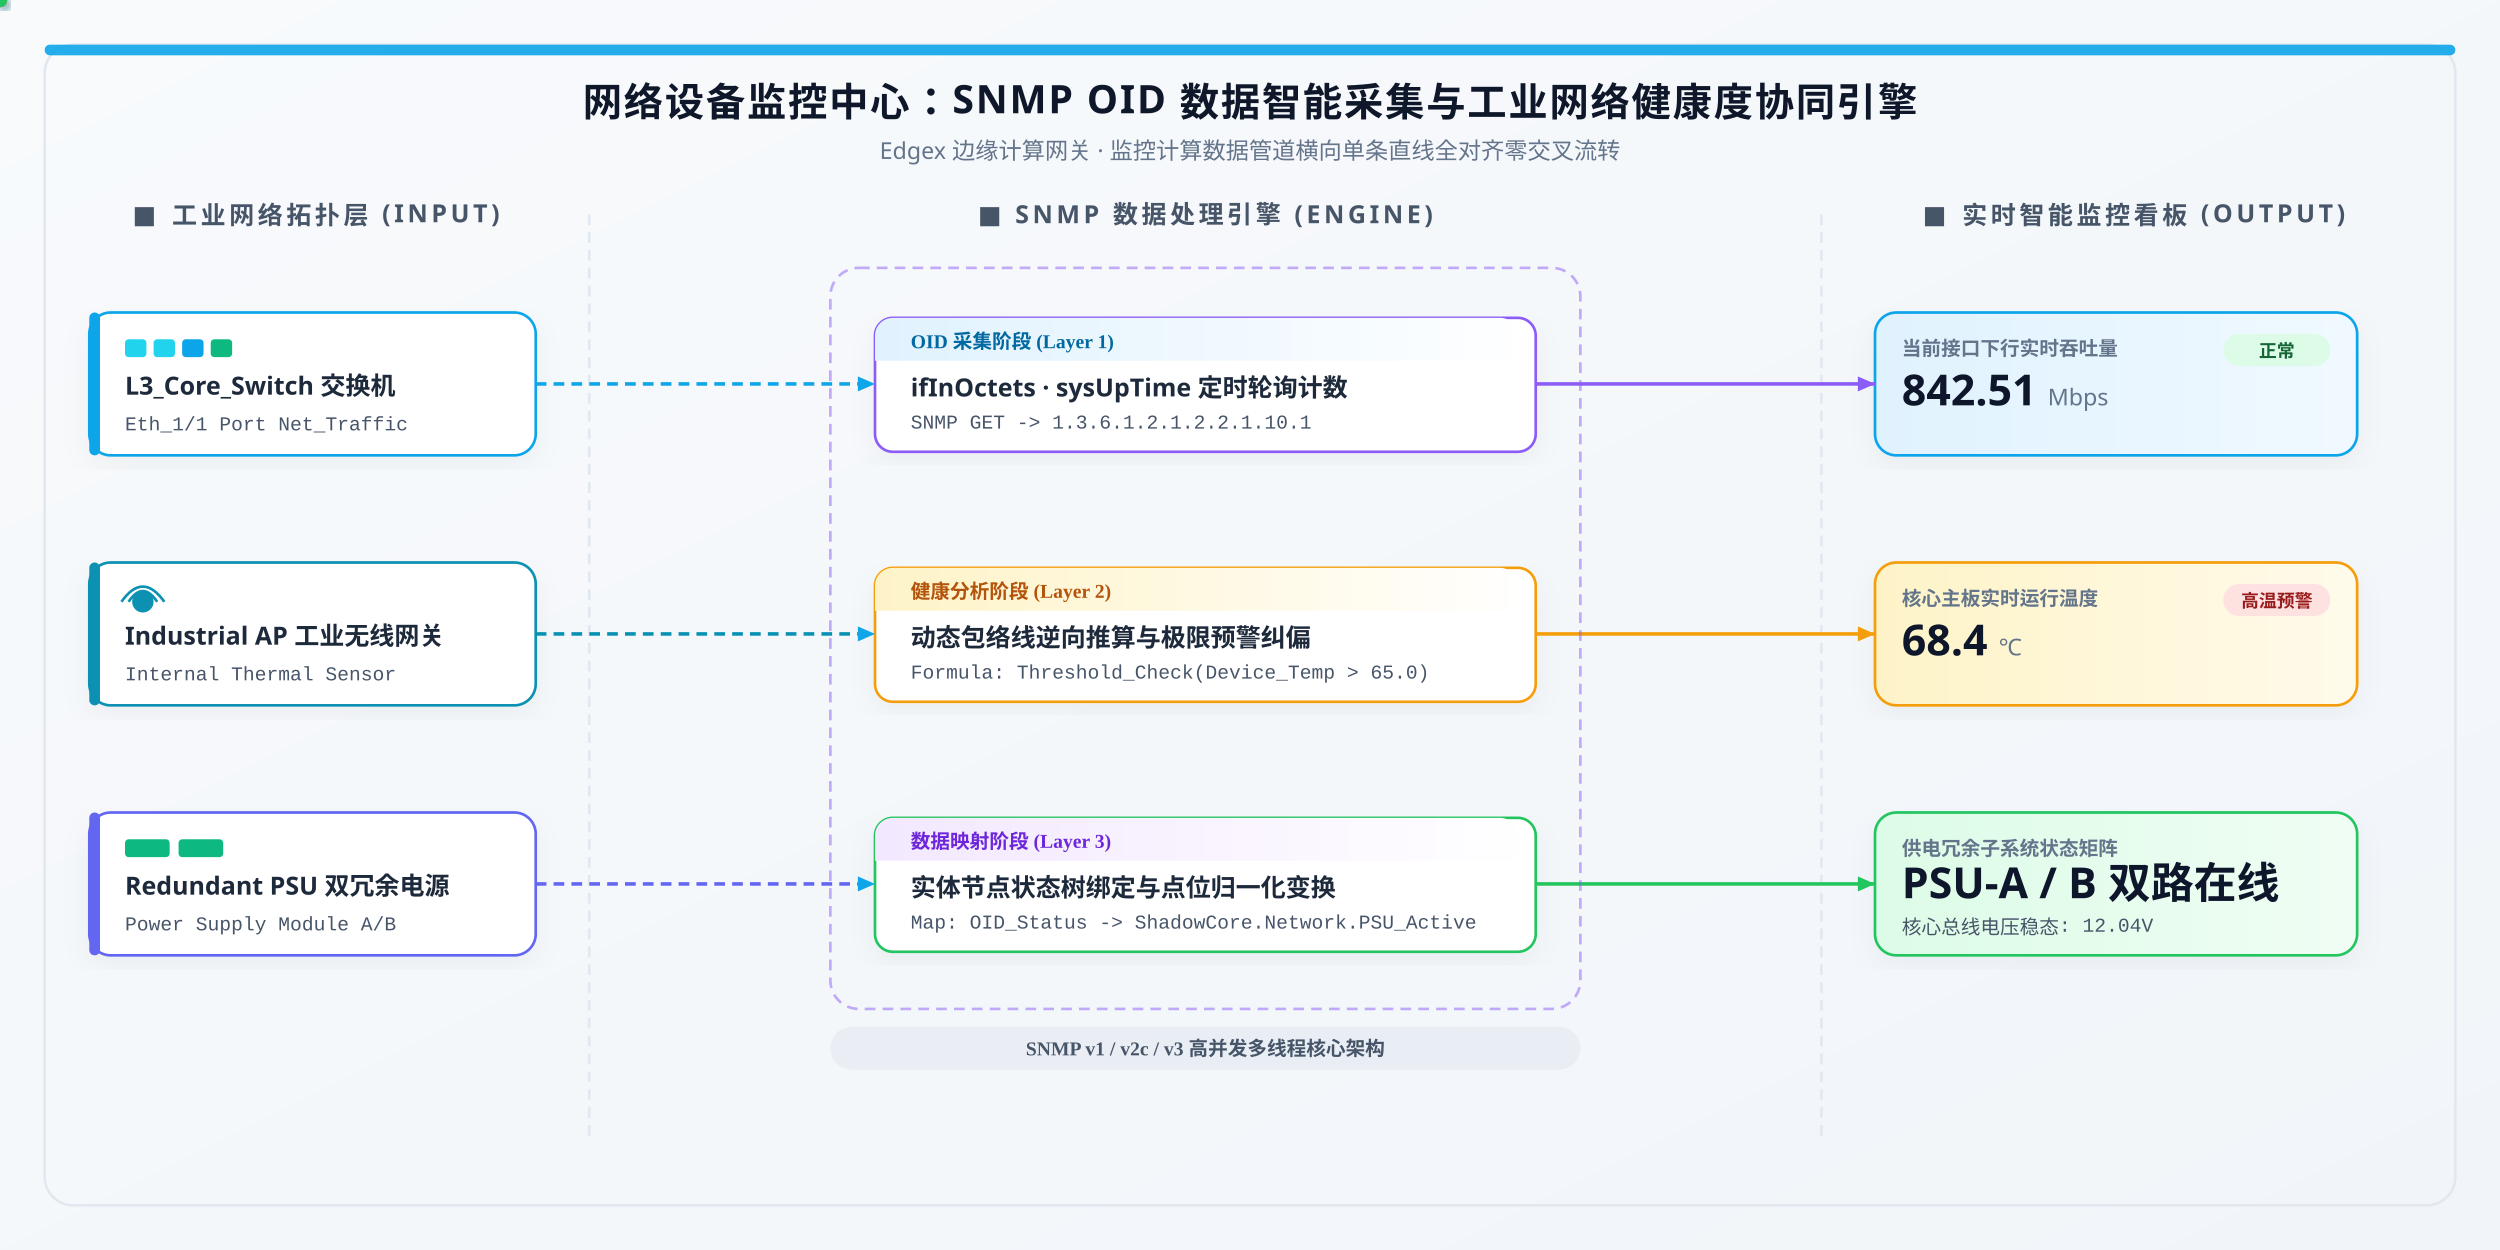
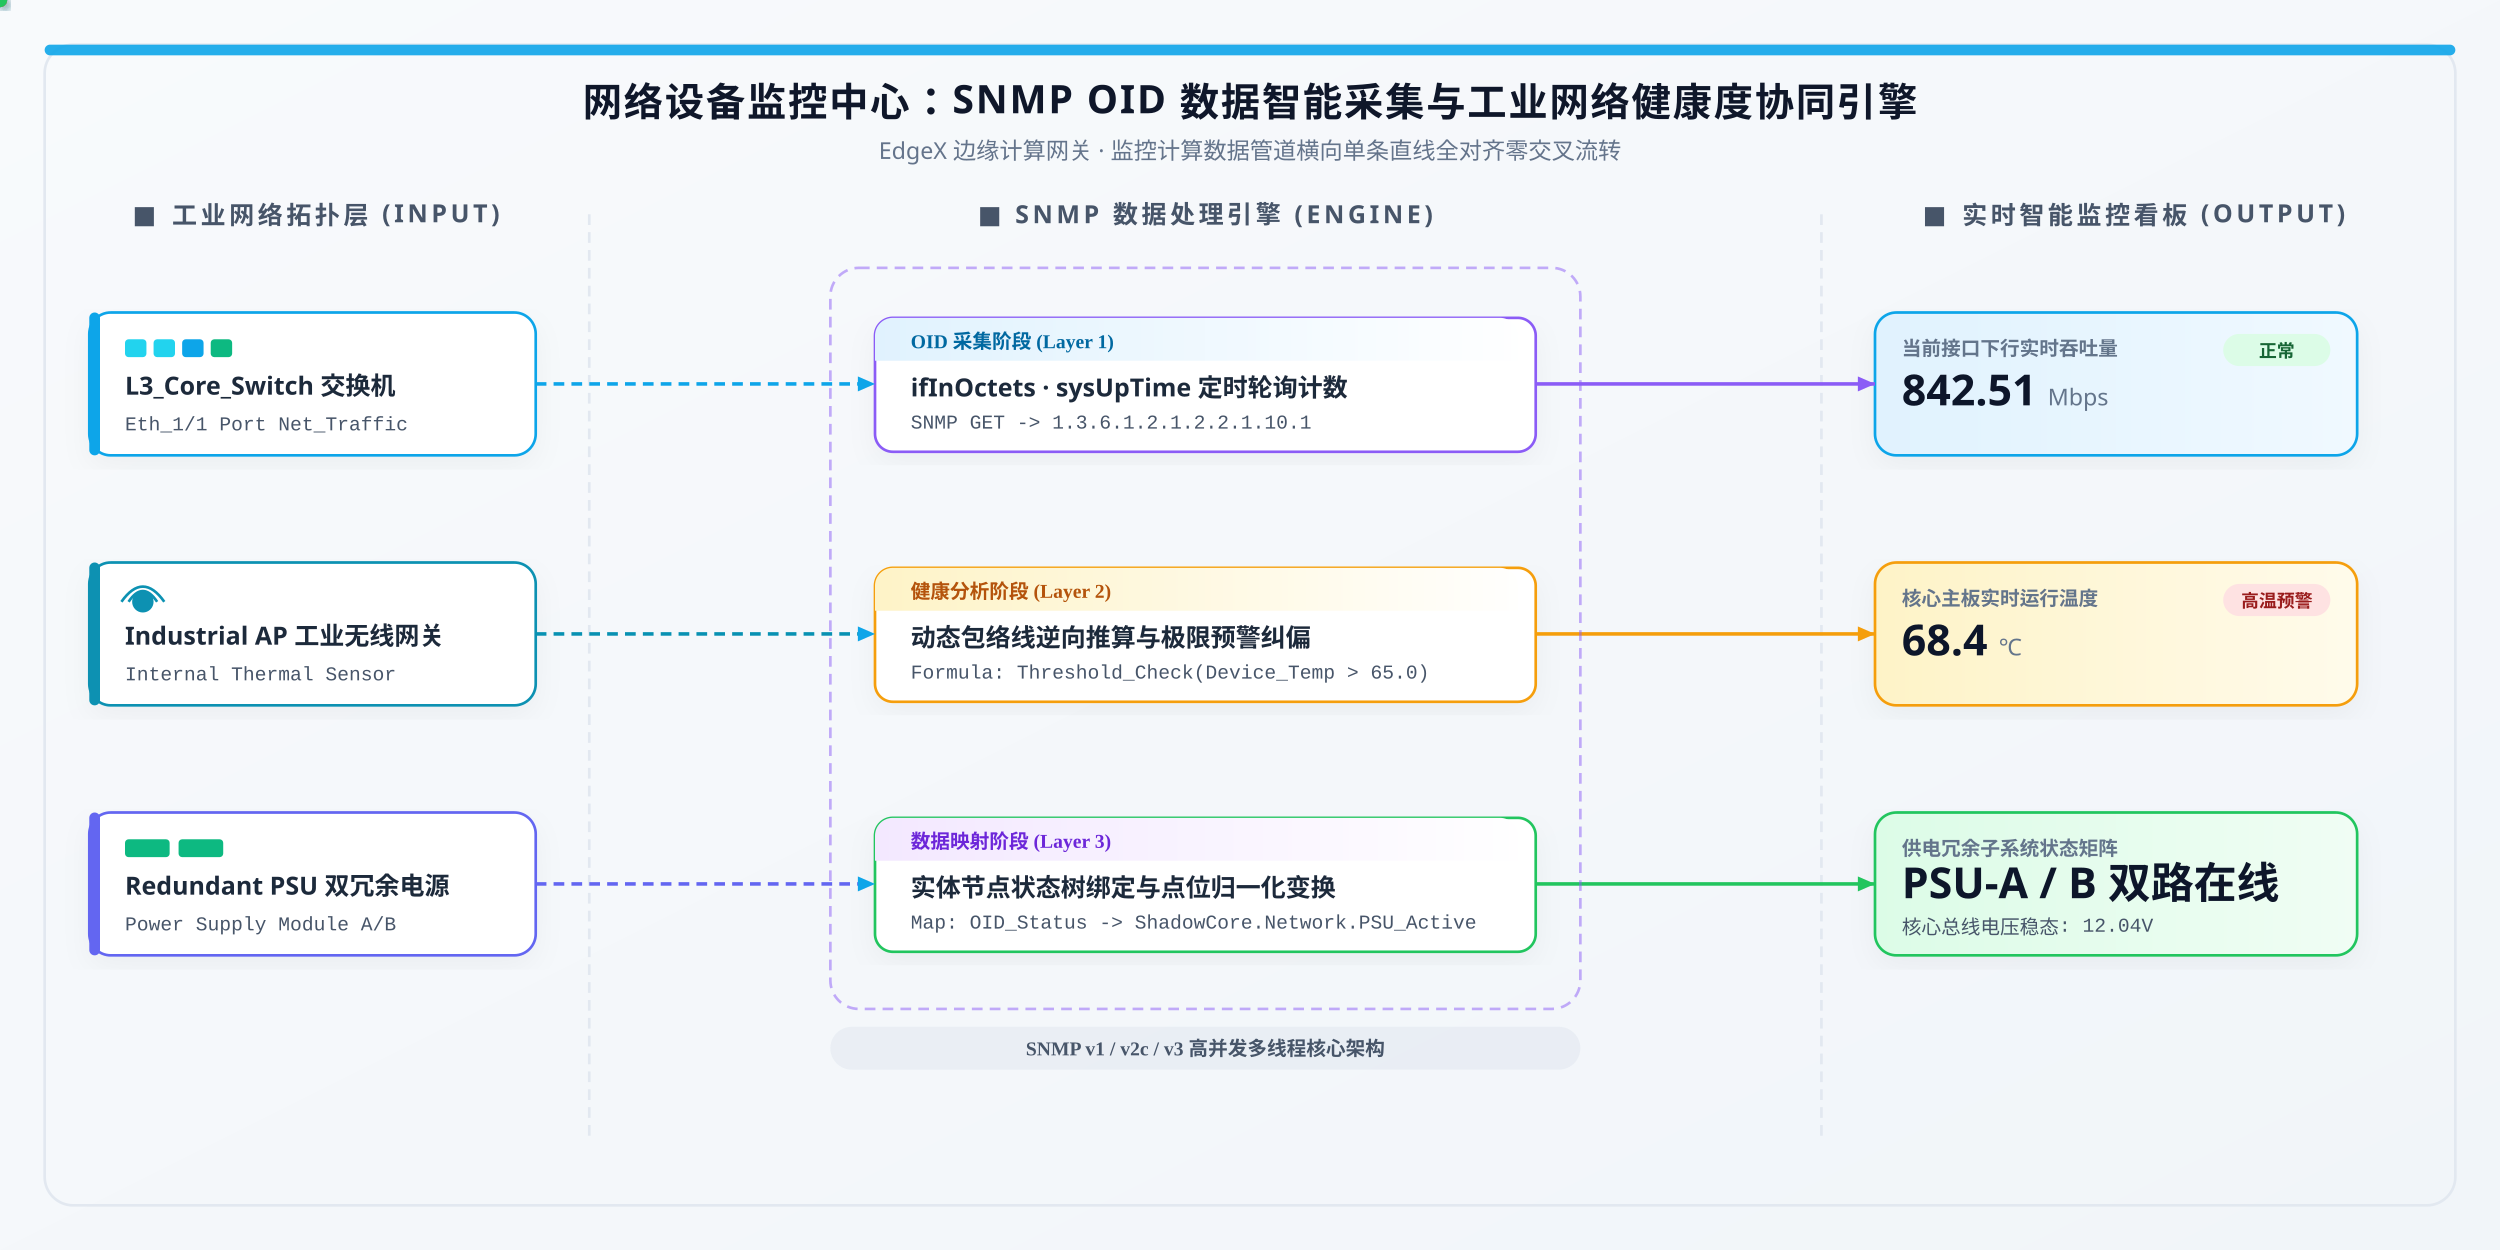
<svg xmlns="http://www.w3.org/2000/svg" width="1400" height="700" viewBox="0 0 1400 700">
  <defs>
    <linearGradient id="bg_gradient" x1="0%" y1="0%" x2="100%" y2="100%">
      <stop offset="0%" stop-color="#f8fafc" />
      <stop offset="100%" stop-color="#f1f5f9" />
    </linearGradient>
    <filter id="card_shadow" x="-10%" y="-10%" width="120%" height="120%">
      <feDropShadow dx="0" dy="6" stdDeviation="8" flood-color="#0f172a" flood-opacity="0.04" />
    </filter>
    <filter id="net_glow" x="-20%" y="-20%" width="140%" height="140%">
      <feGaussianBlur stdDeviation="3" result="blur" />
      <feComposite in="SourceGraphic" in2="blur" operator="over" />
    </filter>
    <clipPath id="clip_net_a">
      <rect width="360" height="75" rx="10" />
    </clipPath>
    <clipPath id="clip_net_b">
      <rect width="360" height="75" rx="10" />
    </clipPath>
    <clipPath id="clip_net_c">
      <rect width="360" height="75" rx="10" />
    </clipPath>
    <linearGradient id="grad_blue" x1="0" y1="0" x2="1" y2="0">
      <stop offset="0%" stop-color="#e0f2fe" />
      <stop offset="100%" stop-color="#f0f9ff" />
    </linearGradient>
    <linearGradient id="grad_amber" x1="0" y1="0" x2="1" y2="0">
      <stop offset="0%" stop-color="#fef3c7" />
      <stop offset="100%" stop-color="#fffbeb" />
    </linearGradient>
    <linearGradient id="grad_green" x1="0" y1="0" x2="1" y2="0">
      <stop offset="0%" stop-color="#dcfce7" />
      <stop offset="100%" stop-color="#f0fdf4" />
    </linearGradient>
    <linearGradient id="title_blue" x1="0" y1="0" x2="1" y2="0">
      <stop offset="0%" stop-color="#e0f2fe" />
      <stop offset="100%" stop-color="#ffffff" />
    </linearGradient>
    <linearGradient id="title_amber" x1="0" y1="0" x2="1" y2="0">
      <stop offset="0%" stop-color="#fef3c7" />
      <stop offset="100%" stop-color="#ffffff" />
    </linearGradient>
    <linearGradient id="title_purple" x1="0" y1="0" x2="1" y2="0">
      <stop offset="0%" stop-color="#f3e8ff" />
      <stop offset="100%" stop-color="#ffffff" />
    </linearGradient>
    <marker id="arrow_blue" viewBox="0 0 10 10" refX="8" refY="5" markerWidth="6" markerHeight="6" orient="auto">
      <path d="M0 1.5 L8 5 L0 8.5 Z" fill="#0ea5e9" />
    </marker>
    <marker id="arrow_purple" viewBox="0 0 10 10" refX="8" refY="5" markerWidth="6" markerHeight="6" orient="auto">
      <path d="M0 1.5 L8 5 L0 8.5 Z" fill="#8b5cf6" />
    </marker>
    <marker id="arrow_amber" viewBox="0 0 10 10" refX="8" refY="5" markerWidth="6" markerHeight="6" orient="auto">
      <path d="M0 1.5 L8 5 L0 8.5 Z" fill="#f59e0b" />
    </marker>
    <marker id="arrow_green" viewBox="0 0 10 10" refX="8" refY="5" markerWidth="6" markerHeight="6" orient="auto">
      <path d="M0 1.5 L8 5 L0 8.5 Z" fill="#22c55e" />
    </marker>
    <style>
      .main-title { fill:#0f172a; font-family:'Segoe UI','Microsoft YaHei',sans-serif; font-weight:800; font-size:22px; letter-spacing:1px; }
      .section-subtitle { fill:#64748b; font-family:'Segoe UI','Microsoft YaHei',sans-serif; font-size:13px; font-weight:400; }
      .section-title { fill:#475569; font-family:'Segoe UI','Microsoft YaHei',sans-serif; font-weight:700; font-size:14px; letter-spacing:2px; }
      .lbl { fill:#1e293b; font-family:'Segoe UI','Microsoft YaHei',sans-serif; font-size:14px; font-weight:600; }
      .code { fill:#475569; font-family:'Consolas','Courier New',monospace; font-size:11px; }
      .val { fill:#0f172a; font-family:'Segoe UI',sans-serif; font-weight:800; font-size:24px; }
      .unit { fill:#64748b; font-size:13px; font-weight:500; }
      .chart-lbl { fill:#64748b; font-family:'Segoe UI','Microsoft YaHei',sans-serif; font-size:11px; font-weight:600; }
      .pulse { animation: blink 1.2s ease-in-out infinite; }
      @keyframes blink { 0%,100%{opacity:1} 50%{opacity:0.4} }
      .dash-line { stroke-dasharray: 6 4; animation: march 1.5s linear infinite; }
      @keyframes march { to { stroke-dashoffset: -20; } }
    </style>
  </defs>
  <rect width="1400" height="700" fill="url(#bg_gradient)" />
  <rect x="25" y="25" width="1350" height="650" rx="16" fill="none" stroke="#e2e8f0" stroke-width="1.5" />
  <rect x="25" y="25" width="1350" height="6" rx="3" fill="#0ea5e9" opacity="0.9" />
  <g transform="translate(700, 65)" text-anchor="middle">
    <text class="main-title">网络设备监控中心：SNMP OID 数据智能采集与工业网络健康度协同引擎</text>
-     <text y="24" class="section-subtitle">Edgex 边缘计算网关 · 监控计算数据管道横向单条直线全对齐零交叉流转</text>
+     <text y="24" class="section-subtitle">EdgeX 边缘计算网关 · 监控计算数据管道横向单条直线全对齐零交叉流转</text>
  </g>
  <line x1="330" y1="120" x2="330" y2="640" stroke="#e2e8f0" stroke-width="1.5" stroke-dasharray="6 4" />
  <line x1="1020" y1="120" x2="1020" y2="640" stroke="#e2e8f0" stroke-width="1.5" stroke-dasharray="6 4" />
  <text x="177" y="125" text-anchor="middle" class="section-title">■ 工业网络拓扑层 (INPUT)</text>
  <text x="675" y="125" text-anchor="middle" class="section-title">■ SNMP 数据处理引擎 (ENGINE)</text>
  <text x="1195" y="125" text-anchor="middle" class="section-title">■ 实时智能监控看板 (OUTPUT)</text>
  <g transform="translate(50, 175)" filter="url(#card_shadow)">
    <rect width="250" height="80" rx="12" fill="#ffffff" stroke="#0ea5e9" stroke-width="1.5" />
    <rect width="6" height="80" rx="3" fill="#0ea5e9" />
    <g transform="translate(20, 15)">
      <rect x="0" y="0" width="12" height="10" rx="2" fill="#22d3ee" class="pulse" />
      <rect x="16" y="0" width="12" height="10" rx="2" fill="#22d3ee" />
      <rect x="32" y="0" width="12" height="10" rx="2" fill="#0ea5e9" />
      <rect x="48" y="0" width="12" height="10" rx="2" fill="#10b981" class="pulse" />
    </g>
    <text x="20" y="46" class="lbl">L3_Core_Switch 交换机</text>
    <text x="20" y="66" class="code">Eth_1/1 Port Net_Traffic</text>
  </g>
  <g transform="translate(490, 178)" filter="url(#card_shadow)">
    <rect width="370" height="75" rx="10" fill="#ffffff" stroke="#8b5cf6" stroke-width="1.5" />
    <g clip-path="url(#clip_net_a)">
      <rect width="370" height="24" fill="url(#title_blue)" />
    </g>
    <text x="20" y="17" style="font-size:11px; font-weight:700; fill:#0369a1;">OID 采集阶段 (Layer 1)</text>
    <text x="20" y="44" class="lbl">ifInOctets · sysUpTime 定时轮询计数</text>
    <text x="20" y="62" class="code">SNMP GET -&gt; 1.3.6.1.2.1.2.2.1.10.1</text>
  </g>
  <g transform="translate(1050, 175)" filter="url(#card_shadow)">
    <rect width="270" height="80" rx="12" fill="url(#grad_blue)" stroke="#0ea5e9" stroke-width="1.5" />
    <text x="15" y="24" class="chart-lbl">当前接口下行实时吞吐量</text>
    <text x="15" y="52" class="val" fill="#0284c7">842.51 <tspan class="unit">Mbps</tspan>
    </text>
    <rect x="195" y="12" width="60" height="18" rx="9" fill="#dcfce7" />
    <text x="225" y="25" text-anchor="middle" fill="#166534" font-size="10" font-weight="bold">正常</text>
  </g>
  <path d="M 300 215 H 490" stroke="#0ea5e9" stroke-width="2" marker-end="url(#arrow_blue)" class="dash-line" />
  <path d="M 860 215 H 1050" stroke="#8b5cf6" stroke-width="2" marker-end="url(#arrow_purple)" />
  <g transform="translate(50, 315)" filter="url(#card_shadow)">
    <rect width="250" height="80" rx="12" fill="#ffffff" stroke="#0891b2" stroke-width="1.5" />
    <rect width="6" height="80" rx="3" fill="#0891b2" />
    <circle cx="30" cy="22" r="6" fill="#0891b2" />
    <path d="M 18 22 Q 30 5 42 22 M 22 22 Q 30 10 38 22" fill="none" stroke="#0891b2" stroke-width="1.5" />
    <text x="20" y="46" class="lbl">Industrial AP 工业无线网关</text>
    <text x="20" y="66" class="code">Internal Thermal Sensor</text>
  </g>
  <g transform="translate(490, 318)" filter="url(#card_shadow)">
    <rect width="370" height="75" rx="10" fill="#ffffff" stroke="#f59e0b" stroke-width="1.5" />
    <g clip-path="url(#clip_net_b)">
      <rect width="370" height="24" fill="url(#title_amber)" />
    </g>
    <text x="20" y="17" style="font-size:11px; font-weight:700; fill:#b45309;">健康分析阶段 (Layer 2)</text>
    <text x="20" y="44" class="lbl">动态包络线逆向推算与极限预警纠偏</text>
    <text x="20" y="62" class="code">Formula: Threshold_Check(Device_Temp &gt; 65.0)</text>
  </g>
  <g transform="translate(1050, 315)" filter="url(#card_shadow)">
    <rect width="270" height="80" rx="12" fill="url(#grad_amber)" stroke="#f59e0b" stroke-width="1.5" />
    <text x="15" y="24" class="chart-lbl">核心主板实时运行温度</text>
    <text x="15" y="52" class="val" fill="#b45309">68.4 <tspan class="unit">℃</tspan>
    </text>
    <rect x="195" y="12" width="60" height="18" rx="9" fill="#fee2e2" />
    <text x="225" y="25" text-anchor="middle" fill="#991b1b" font-size="10" font-weight="bold">高温预警</text>
  </g>
  <path d="M 300 355 H 490" stroke="#0891b2" stroke-width="2" marker-end="url(#arrow_blue)" class="dash-line" />
  <path d="M 860 355 H 1050" stroke="#f59e0b" stroke-width="2" marker-end="url(#arrow_amber)" />
  <g transform="translate(50, 455)" filter="url(#card_shadow)">
    <rect width="250" height="80" rx="12" fill="#ffffff" stroke="#6366f1" stroke-width="1.5" />
    <rect width="6" height="80" rx="3" fill="#6366f1" />
    <rect x="20" y="15" width="25" height="10" rx="2" fill="#10b981" />
    <rect x="50" y="15" width="25" height="10" rx="2" fill="#10b981" />
    <text x="20" y="46" class="lbl">Redundant PSU 双冗余电源</text>
    <text x="20" y="66" class="code">Power Supply Module A/B</text>
  </g>
  <g transform="translate(490, 458)" filter="url(#card_shadow)">
    <rect width="370" height="75" rx="10" fill="#ffffff" stroke="#22c55e" stroke-width="1.5" />
    <g clip-path="url(#clip_net_c)">
      <rect width="370" height="24" fill="url(#title_purple)" />
    </g>
    <text x="20" y="17" style="font-size:11px; font-weight:700; fill:#6d28d9;">数据映射阶段 (Layer 3)</text>
    <text x="20" y="44" class="lbl">实体节点状态树绑定与点位归一化变换</text>
    <text x="20" y="62" class="code">Map: OID_Status -&gt; ShadowCore.Network.PSU_Active</text>
  </g>
  <g transform="translate(1050, 455)" filter="url(#card_shadow)">
    <rect width="270" height="80" rx="12" fill="url(#grad_green)" stroke="#22c55e" stroke-width="1.5" />
    <text x="15" y="24" class="chart-lbl">供电冗余子系统状态矩阵</text>
    <text x="15" y="48" class="val" fill="#166534" font-size="15px">PSU-A / B 双路在线</text>
    <text x="15" y="68" class="code" fill="#16a34a">核心总线电压稳态: 12.04V</text>
  </g>
  <path d="M 300 495 H 490" stroke="#6366f1" stroke-width="2" marker-end="url(#arrow_blue)" class="dash-line" />
  <path d="M 860 495 H 1050" stroke="#22c55e" stroke-width="2" marker-end="url(#arrow_green)" />
  <rect x="465" y="150" width="420" height="415" rx="16" fill="none" stroke="#8b5cf6" stroke-width="1.5" stroke-dasharray="6 4" opacity="0.5" />
  <rect x="465" y="575" width="420" height="24" rx="12" fill="#e2e8f0" opacity="0.6" />
  <text x="675" y="591" text-anchor="middle" style="font-size:11px; fill:#475569; font-weight:700;">SNMP v1 / v2c / v3 高并发多线程核心架构</text>
  <circle r="4" fill="#0ea5e9" filter="url(#net_glow)">
    <animateMotion dur="1.3s" repeatCount="indefinite" path="M 300 215 H 490" />
  </circle>
  <circle r="4" fill="#0891b2" filter="url(#net_glow)">
    <animateMotion dur="1.6s" repeatCount="indefinite" path="M 300 355 H 490" />
  </circle>
  <circle r="4" fill="#6366f1" filter="url(#net_glow)">
    <animateMotion dur="1.1s" repeatCount="indefinite" path="M 300 495 H 490" />
  </circle>
  <circle r="4" fill="#8b5cf6" filter="url(#net_glow)">
    <animateMotion dur="1.4s" repeatCount="indefinite" path="M 860 215 H 1050" />
  </circle>
  <circle r="4" fill="#f59e0b" filter="url(#net_glow)">
    <animateMotion dur="1.2s" repeatCount="indefinite" path="M 860 355 H 1050" />
  </circle>
  <circle r="4" fill="#22c55e" filter="url(#net_glow)">
    <animateMotion dur="1.5s" repeatCount="indefinite" path="M 860 495 H 1050" />
  </circle>
</svg>
